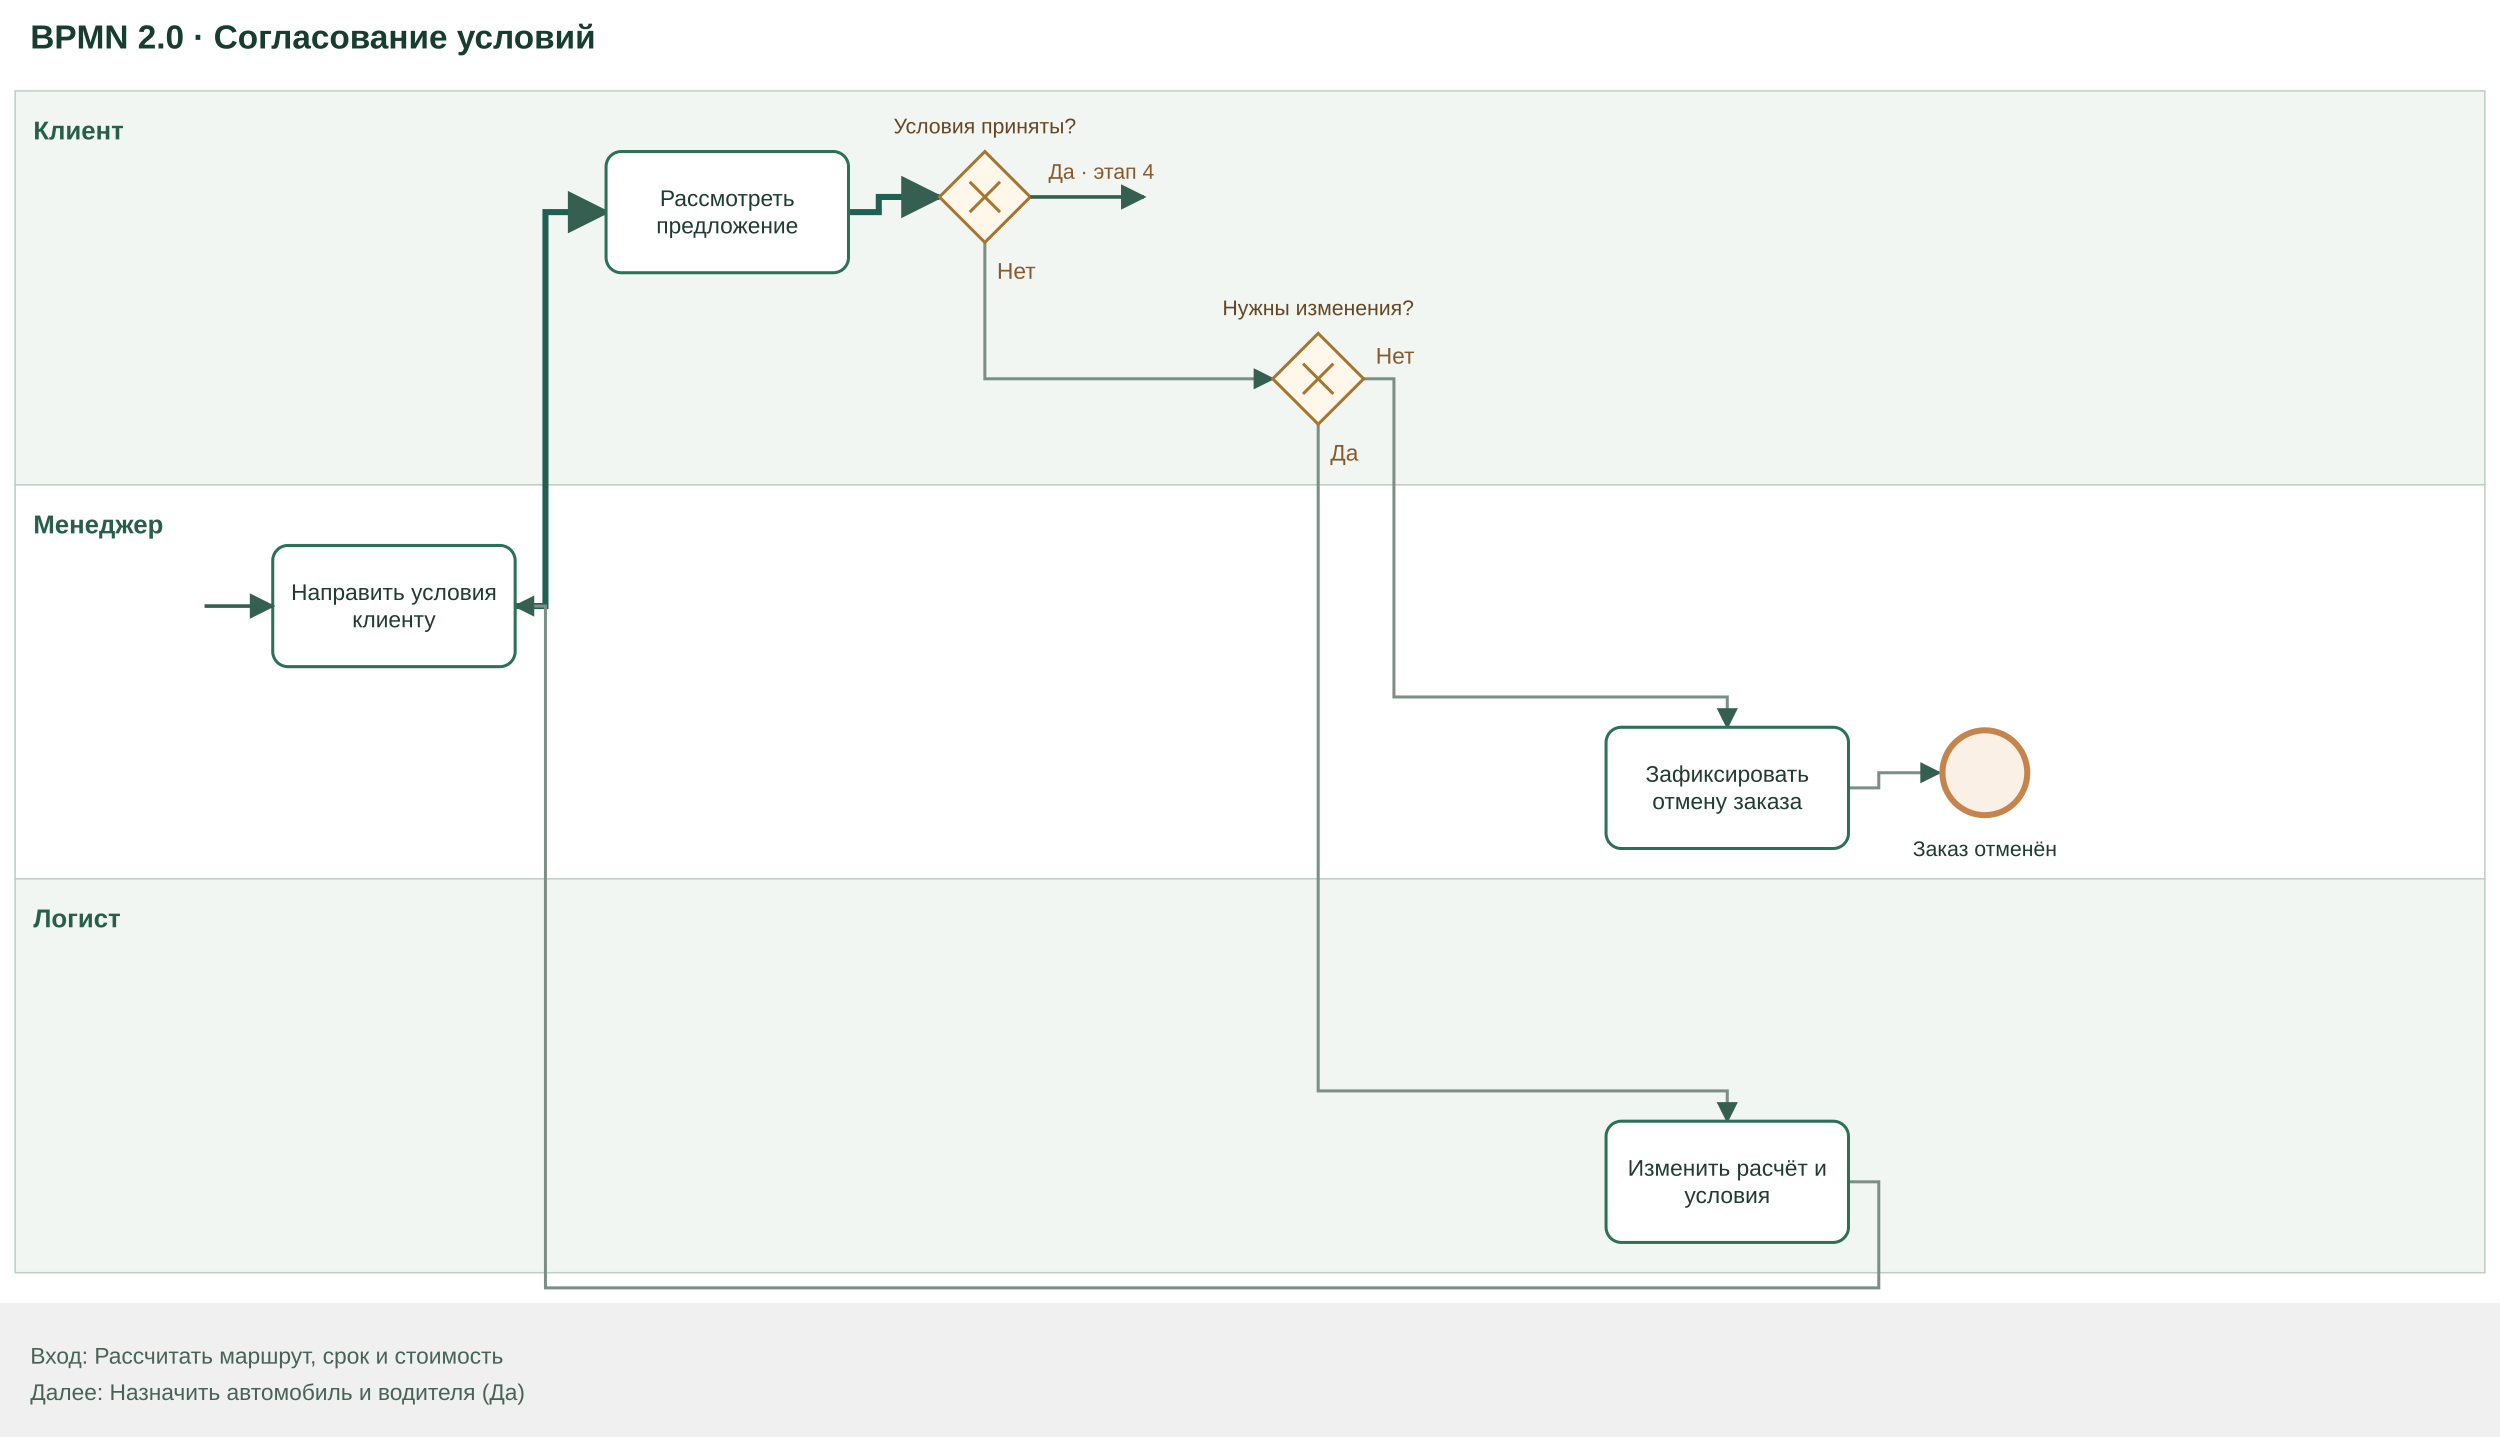
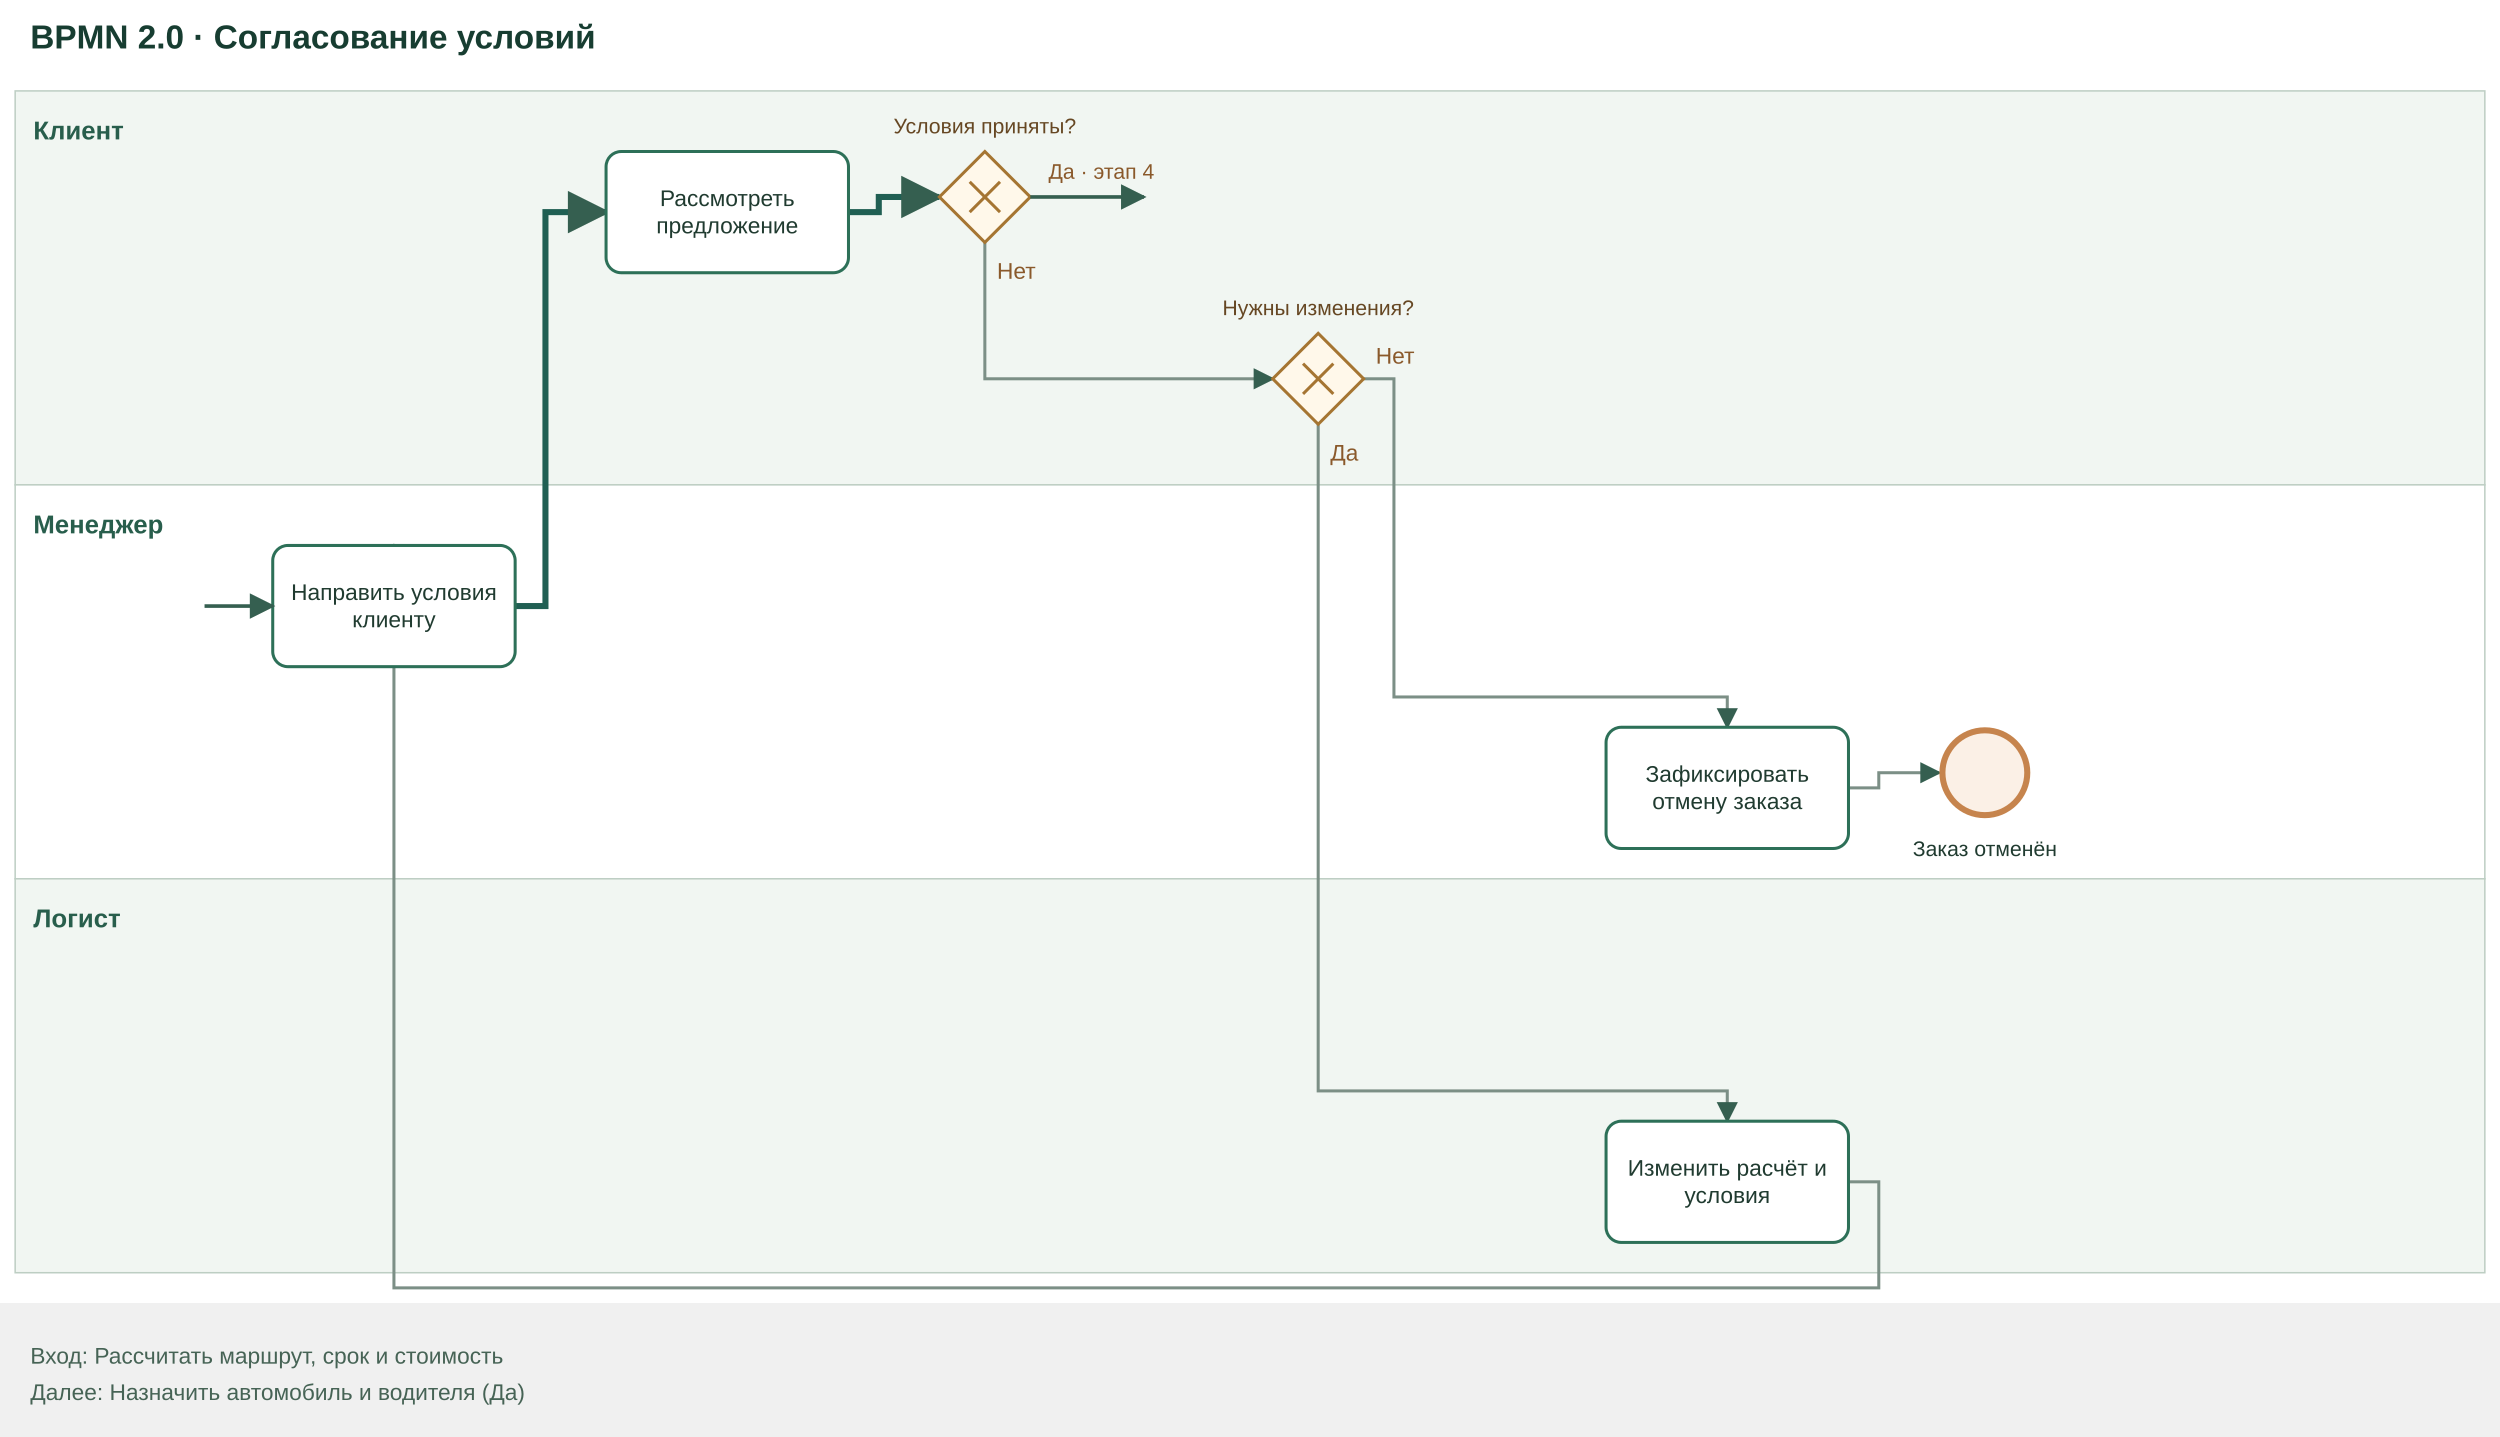
<svg xmlns="http://www.w3.org/2000/svg" width="1650" height="948" viewBox="0 0 1650 948" role="img" aria-label="Согласование условий">
  <defs>
    <marker id="arrow" viewBox="0 0 10 10" refX="9" refY="5" markerWidth="7" markerHeight="7" orient="auto">
      <path d="M0 0L10 5L0 10Z" fill="#355f50" />
    </marker>
  </defs>
  <rect width="1650" height="860" fill="white" />
  <text x="20" y="32" font-family="Arial" font-size="22" font-weight="bold" fill="#173d31">BPMN 2.0 · Согласование условий</text>
  <rect x="10" y="60" width="1630" height="260" fill="#f1f6f2" stroke="#bdcec3" />
  <text x="22" y="92" font-family="Arial" font-size="17" font-weight="bold" fill="#285e4c">Клиент</text>
  <rect x="10" y="320" width="1630" height="260" fill="white" stroke="#bdcec3" />
  <text x="22" y="352" font-family="Arial" font-size="17" font-weight="bold" fill="#285e4c">Менеджер</text>
  <rect x="10" y="580" width="1630" height="260" fill="#f1f6f2" stroke="#bdcec3" />
  <text x="22" y="612" font-family="Arial" font-size="17" font-weight="bold" fill="#285e4c">Логист</text>
  <polyline points="340,400 360,400 360,140 400,140" fill="none" stroke="#205f53" stroke-width="4" marker-end="url(#arrow)" />
  <polyline points="560,140 580,140 580,130 620,130" fill="none" stroke="#205f53" stroke-width="4" marker-end="url(#arrow)" />
  <polyline points="1220,520 1240,520 1240,510 1280,510" fill="none" stroke="#7c8f86" stroke-width="2" marker-end="url(#arrow)" />
  <polyline points="650,160 650,250 840,250" fill="none" stroke="#7c8f86" stroke-width="2" marker-end="url(#arrow)" />
  <text x="658" y="184" font-family="Arial" font-size="15" fill="#8a592b">Нет</text>
  <polyline points="870,280 870,720 1140,720 1140,740" fill="none" stroke="#7c8f86" stroke-width="2" marker-end="url(#arrow)" />
  <text x="878" y="304" font-family="Arial" font-size="15" fill="#8a592b">Да</text>
  <polyline points="900,250 920,250 920,460 1140,460 1140,480" fill="none" stroke="#7c8f86" stroke-width="2" marker-end="url(#arrow)" />
  <text x="908" y="240" font-family="Arial" font-size="15" fill="#8a592b">Нет</text>
-   <polyline points="1220,780 1240,780 1240,850 360,850 360,400 340,400" fill="none" stroke="#7c8f86" stroke-width="2" marker-end="url(#arrow)" />
+   <polyline points="1220,780 1240,780 1240,850 260,850 260,360" fill="none" stroke="#7c8f86" stroke-width="2" marker-end="url(#arrow)" />
  <rect x="180" y="360" width="160" height="80" rx="10" fill="white" stroke="#2d7058" stroke-width="2" />
  <text x="260.0" y="396.0" text-anchor="middle" font-family="Arial" font-size="15" fill="#203b30">Направить условия</text>
  <text x="260.0" y="414.0" text-anchor="middle" font-family="Arial" font-size="15" fill="#203b30">клиенту</text>
  <rect x="400" y="100" width="160" height="80" rx="10" fill="white" stroke="#2d7058" stroke-width="2" />
  <text x="480.0" y="136.0" text-anchor="middle" font-family="Arial" font-size="15" fill="#203b30">Рассмотреть</text>
  <text x="480.0" y="154.0" text-anchor="middle" font-family="Arial" font-size="15" fill="#203b30">предложение</text>
  <path d="M650 100l30 30-30 30-30-30Z" fill="#fff8ea" stroke="#a57532" stroke-width="2" />
  <path d="M640 120l20 20m0-20-20 20" stroke="#a57532" stroke-width="2" />
  <text x="650" y="88" text-anchor="middle" font-family="Arial" font-size="14" fill="#664723">Условия приняты?</text>
  <path d="M870 220l30 30-30 30-30-30Z" fill="#fff8ea" stroke="#a57532" stroke-width="2" />
  <path d="M860 240l20 20m0-20-20 20" stroke="#a57532" stroke-width="2" />
  <text x="870" y="208" text-anchor="middle" font-family="Arial" font-size="14" fill="#664723">Нужны изменения?</text>
  <rect x="1060" y="740" width="160" height="80" rx="10" fill="white" stroke="#2d7058" stroke-width="2" />
  <text x="1140.0" y="776.0" text-anchor="middle" font-family="Arial" font-size="15" fill="#203b30">Изменить расчёт и</text>
  <text x="1140.0" y="794.0" text-anchor="middle" font-family="Arial" font-size="15" fill="#203b30">условия</text>
  <rect x="1060" y="480" width="160" height="80" rx="10" fill="white" stroke="#2d7058" stroke-width="2" />
  <text x="1140.0" y="516.0" text-anchor="middle" font-family="Arial" font-size="15" fill="#203b30">Зафиксировать</text>
  <text x="1140.0" y="534.0" text-anchor="middle" font-family="Arial" font-size="15" fill="#203b30">отмену заказа</text>
  <circle cx="1310" cy="510" r="28" fill="#fbf0e6" stroke="#c6844d" stroke-width="4" />
  <text x="1310" y="565" text-anchor="middle" font-family="Arial" font-size="14" fill="#203b30">Заказ отменён</text>
-   <path d="M680 130h75" fill="none" stroke="#355f50" stroke-width="2.4" marker-end="url(#arrow)" />
+   <path d="M680 130l75 0" fill="none" stroke="#355f50" stroke-width="2.4" marker-end="url(#arrow)" />
  <text x="692" y="118" font-family="Arial" font-size="14" fill="#8a592b">Да · этап 4</text>
  <path d="M135 400h45" fill="none" stroke="#355f50" stroke-width="2.4" marker-end="url(#arrow)" />
  <text x="20" y="900" font-family="Arial" font-size="15" fill="#466355">Вход: Рассчитать маршрут, срок и стоимость</text>
  <text x="20" y="924" font-family="Arial" font-size="15" fill="#466355">Далее: Назначить автомобиль и водителя (Да)</text>
</svg>
